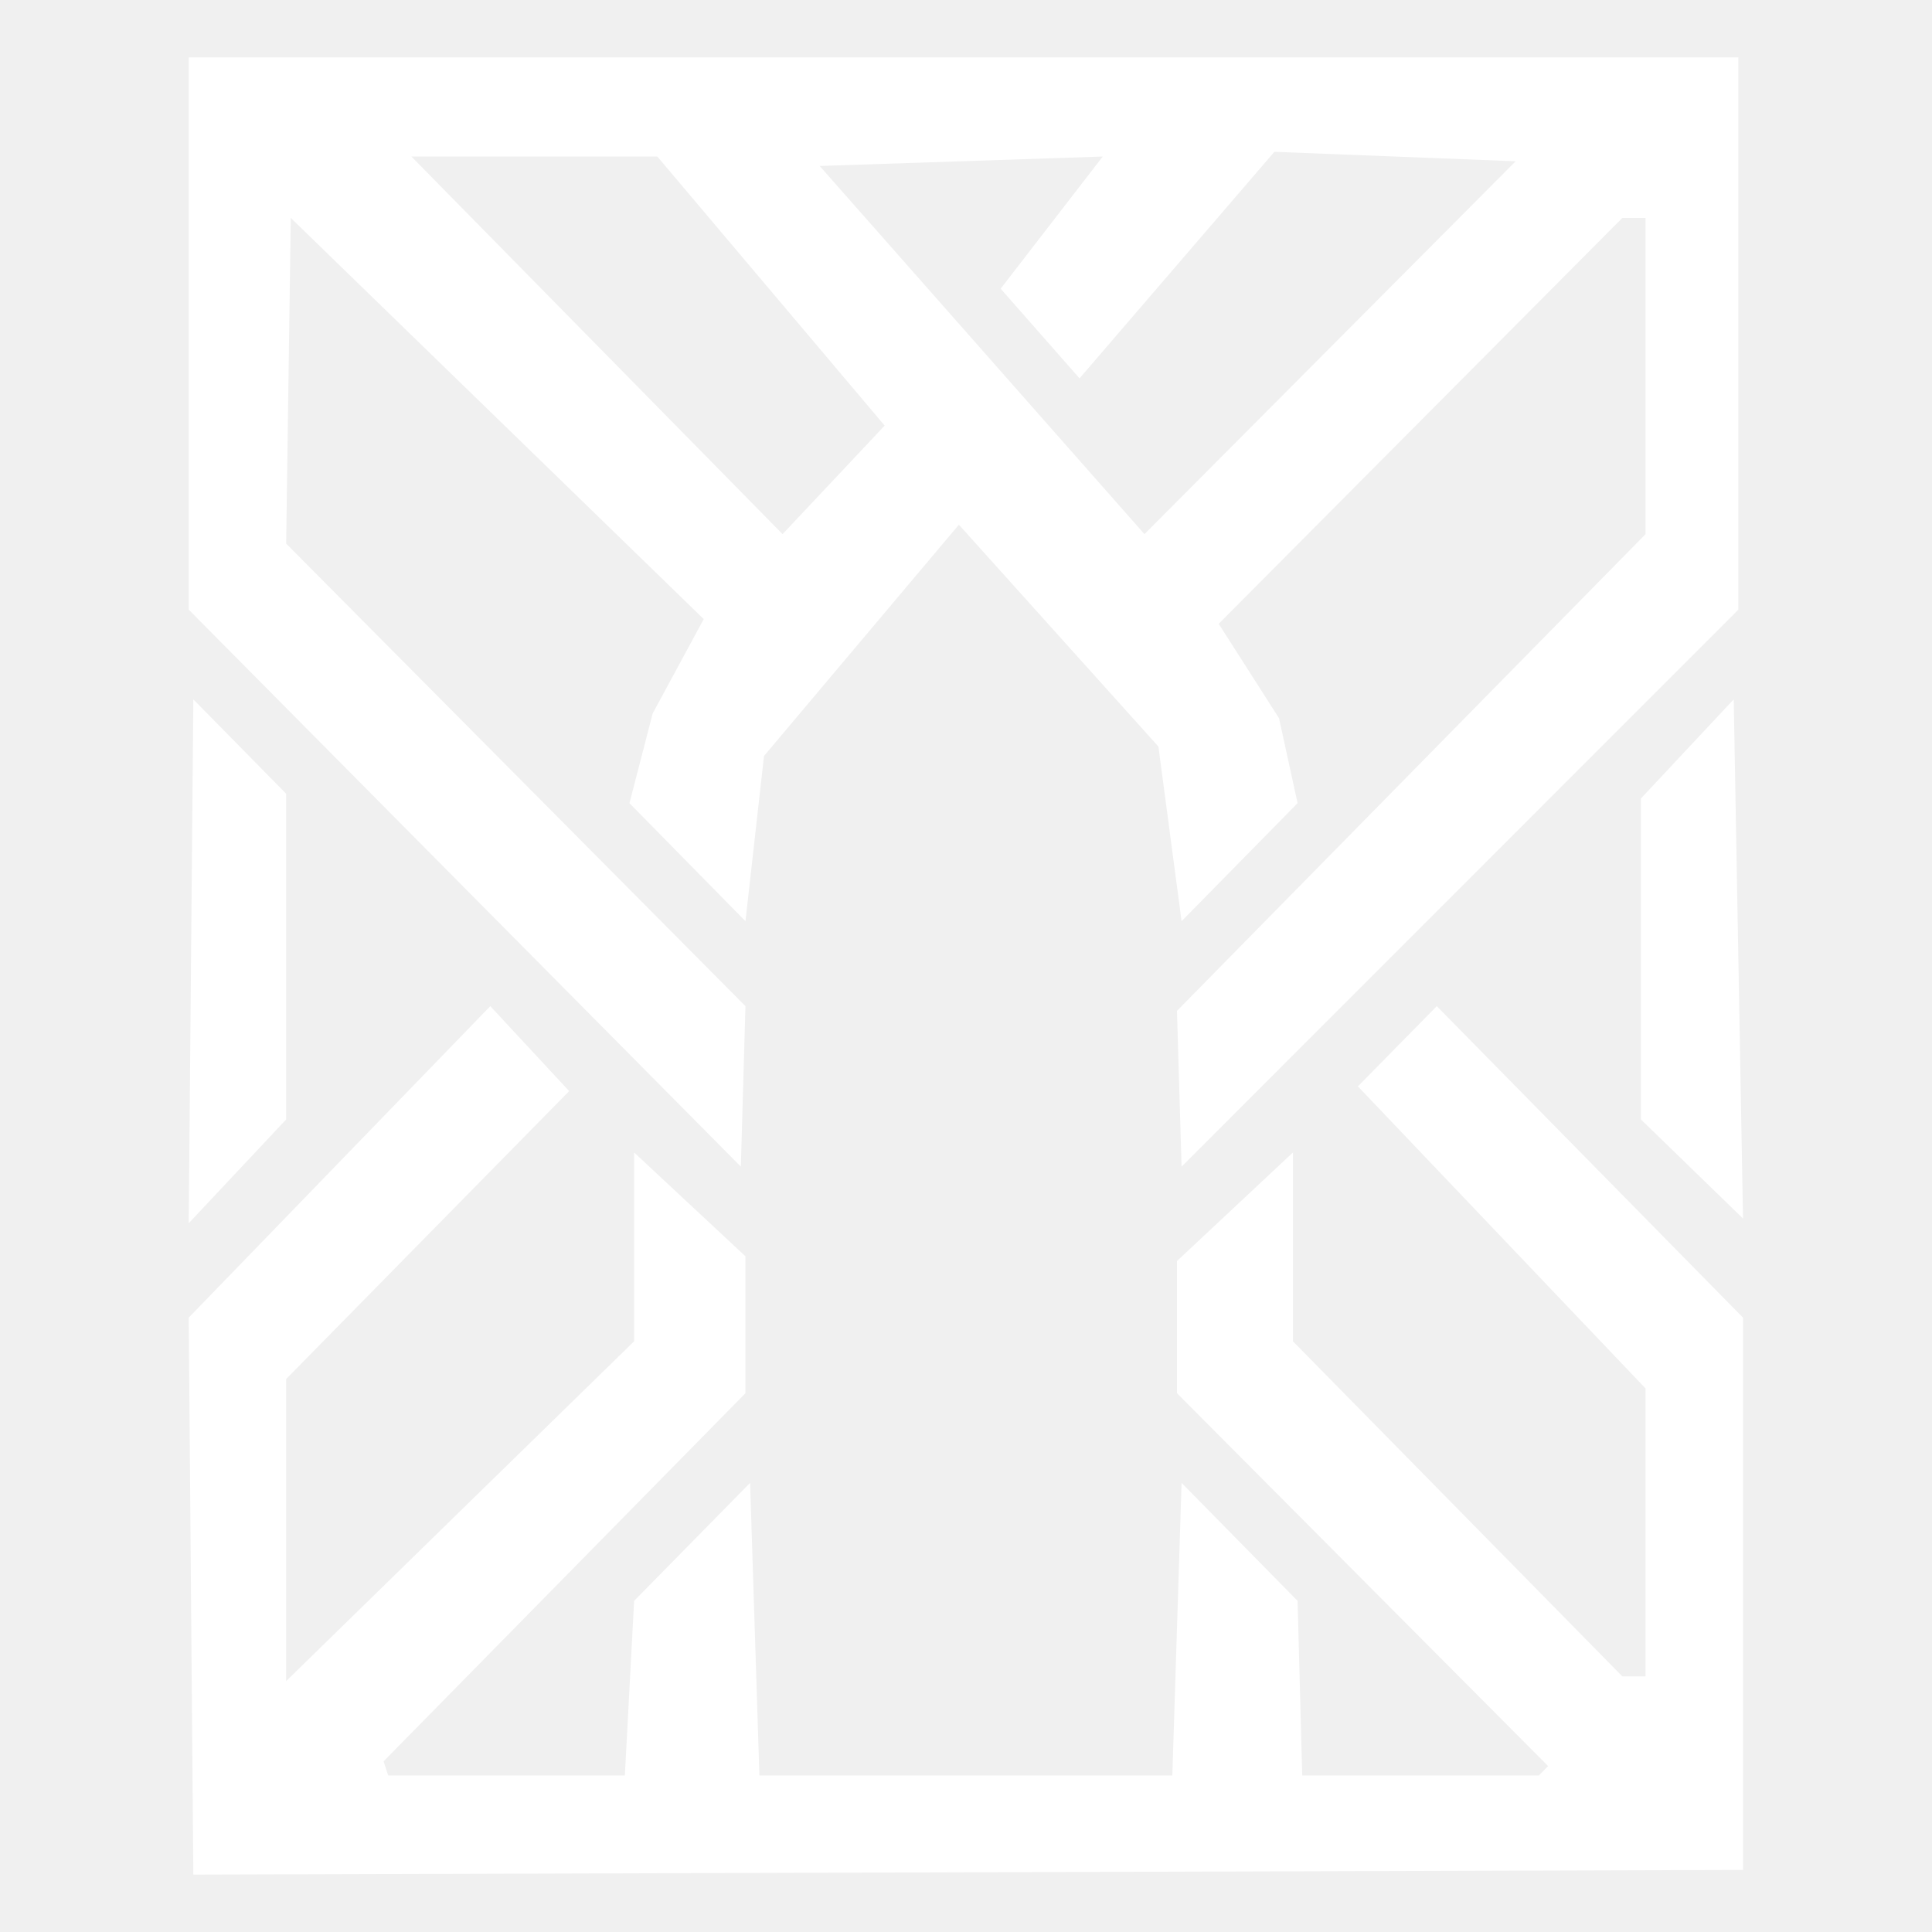
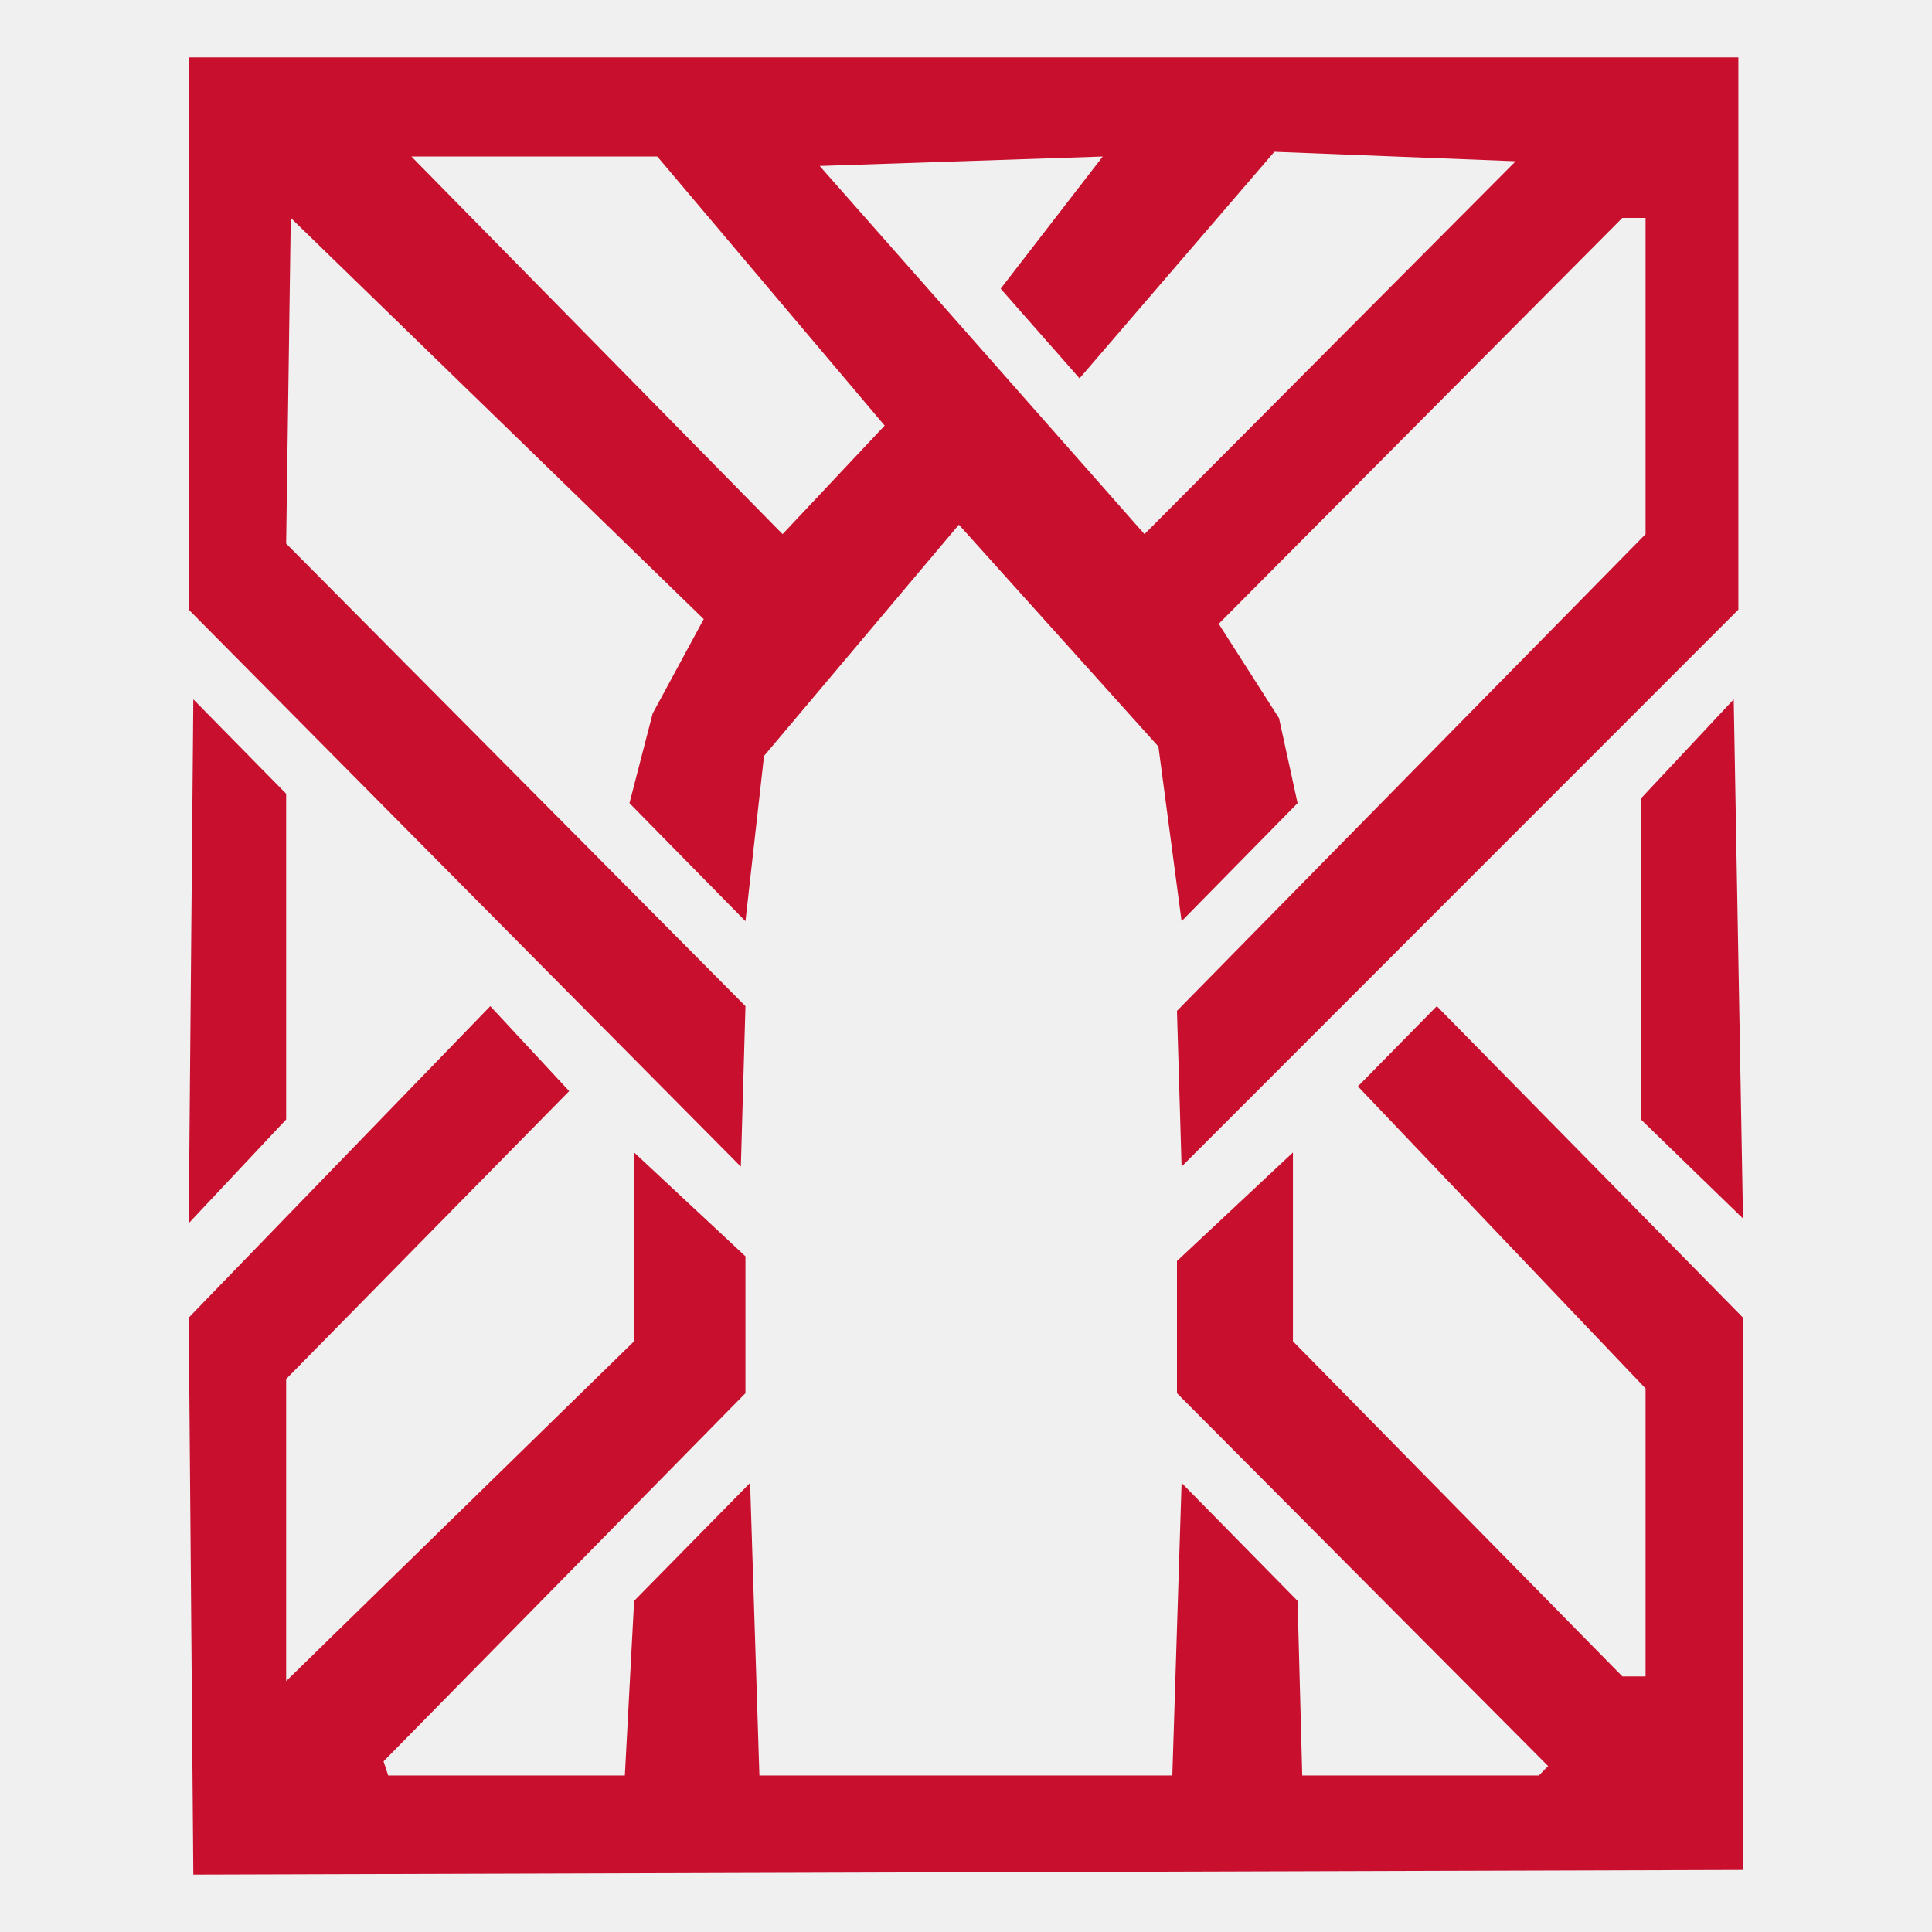
- <svg xmlns="http://www.w3.org/2000/svg" width="201.3" height="201.3" viewBox="-15.3 1.8 201.3 201.3" role="img" aria-label="NSW Albania">
-   <path fill-rule="evenodd" fill="#ffffff" fill-opacity="1" d="M 27.566 18.109 L 53.188 18.109 L 76.875 46.145 L 66.238 57.453 Z M 142.621 18.602 L 103.945 57.453 L 70.105 19.094 L 99.598 18.109 L 88.961 31.879 L 97.18 41.223 L 117.48 17.617 Z M 4.363 7.781 L 4.363 65.32 L 61.891 123.355 L 62.371 106.633 L 14.516 58.438 L 14.996 24.504 L 58.023 66.305 L 52.703 76.141 L 50.285 85.484 L 62.371 97.781 L 64.305 80.566 L 84.609 56.469 L 105.398 79.586 L 107.812 97.781 L 119.898 85.484 L 117.965 76.633 L 111.68 66.797 L 153.738 24.504 L 156.156 24.504 L 156.156 57.453 L 107.332 107.125 L 107.812 123.355 L 165.824 65.32 L 165.824 7.781 L 4.363 7.781 " />
-   <path fill-rule="nonzero" fill="#ffffff" fill-opacity="1" d="M 4.363 139.09 L 4.844 197.121 L 166.309 196.633 L 166.309 139.09 L 134.402 106.633 L 126.184 114.992 L 156.156 146.469 L 156.156 176.469 L 153.738 176.469 L 119.414 141.551 L 119.414 121.879 L 107.332 133.188 L 107.332 146.961 L 146.004 185.812 L 145.039 186.793 L 120.383 186.793 L 119.898 168.598 L 107.812 156.305 L 106.848 186.793 L 63.824 186.793 L 62.855 156.305 L 50.77 168.598 L 49.805 186.793 L 25.148 186.793 L 24.664 185.32 L 62.371 146.961 L 62.371 132.699 L 50.77 121.879 L 50.77 141.551 L 14.516 176.957 L 14.516 145.484 L 44.004 115.484 L 35.785 106.633 L 4.363 139.09 " />
-   <path fill-rule="nonzero" fill="#ffffff" fill-opacity="1" d="M 165.34 74.668 L 155.672 84.996 L 155.672 118.438 L 166.309 128.762 L 165.34 74.668 " />
-   <path fill-rule="nonzero" fill="#ffffff" fill-opacity="1" d="M 4.844 74.668 L 4.363 129.254 L 14.516 118.438 L 14.516 84.504 L 4.844 74.668 " />
+ <svg xmlns="http://www.w3.org/2000/svg" width="201.3" height="201.3" viewBox="-15.3 1.8 201.3 201.3" role="img" aria-label="NSW North Macedonia">
+   <path fill-rule="evenodd" fill="#C8102E" fill-opacity="1" d="M 27.566 18.109 L 53.188 18.109 L 76.875 46.145 L 66.238 57.453 Z M 142.621 18.602 L 103.945 57.453 L 70.105 19.094 L 99.598 18.109 L 88.961 31.879 L 97.18 41.223 L 117.48 17.617 Z M 4.363 7.781 L 4.363 65.32 L 61.891 123.355 L 62.371 106.633 L 14.516 58.438 L 14.996 24.504 L 58.023 66.305 L 52.703 76.141 L 50.285 85.484 L 62.371 97.781 L 64.305 80.566 L 84.609 56.469 L 105.398 79.586 L 107.812 97.781 L 119.898 85.484 L 117.965 76.633 L 111.68 66.797 L 153.738 24.504 L 156.156 24.504 L 156.156 57.453 L 107.332 107.125 L 107.812 123.355 L 165.824 65.32 L 165.824 7.781 L 4.363 7.781 " />
+   <path fill-rule="nonzero" fill="#C8102E" fill-opacity="1" d="M 4.363 139.09 L 4.844 197.121 L 166.309 196.633 L 166.309 139.09 L 134.402 106.633 L 126.184 114.992 L 156.156 146.469 L 156.156 176.469 L 153.738 176.469 L 119.414 141.551 L 119.414 121.879 L 107.332 133.188 L 107.332 146.961 L 146.004 185.812 L 145.039 186.793 L 120.383 186.793 L 119.898 168.598 L 107.812 156.305 L 106.848 186.793 L 63.824 186.793 L 62.855 156.305 L 50.77 168.598 L 49.805 186.793 L 25.148 186.793 L 24.664 185.32 L 62.371 146.961 L 62.371 132.699 L 50.77 121.879 L 50.77 141.551 L 14.516 176.957 L 14.516 145.484 L 44.004 115.484 L 35.785 106.633 L 4.363 139.09 " />
+   <path fill-rule="nonzero" fill="#C8102E" fill-opacity="1" d="M 165.34 74.668 L 155.672 84.996 L 155.672 118.438 L 166.309 128.762 L 165.34 74.668 " />
+   <path fill-rule="nonzero" fill="#C8102E" fill-opacity="1" d="M 4.844 74.668 L 4.363 129.254 L 14.516 118.438 L 14.516 84.504 L 4.844 74.668 " />
</svg>
